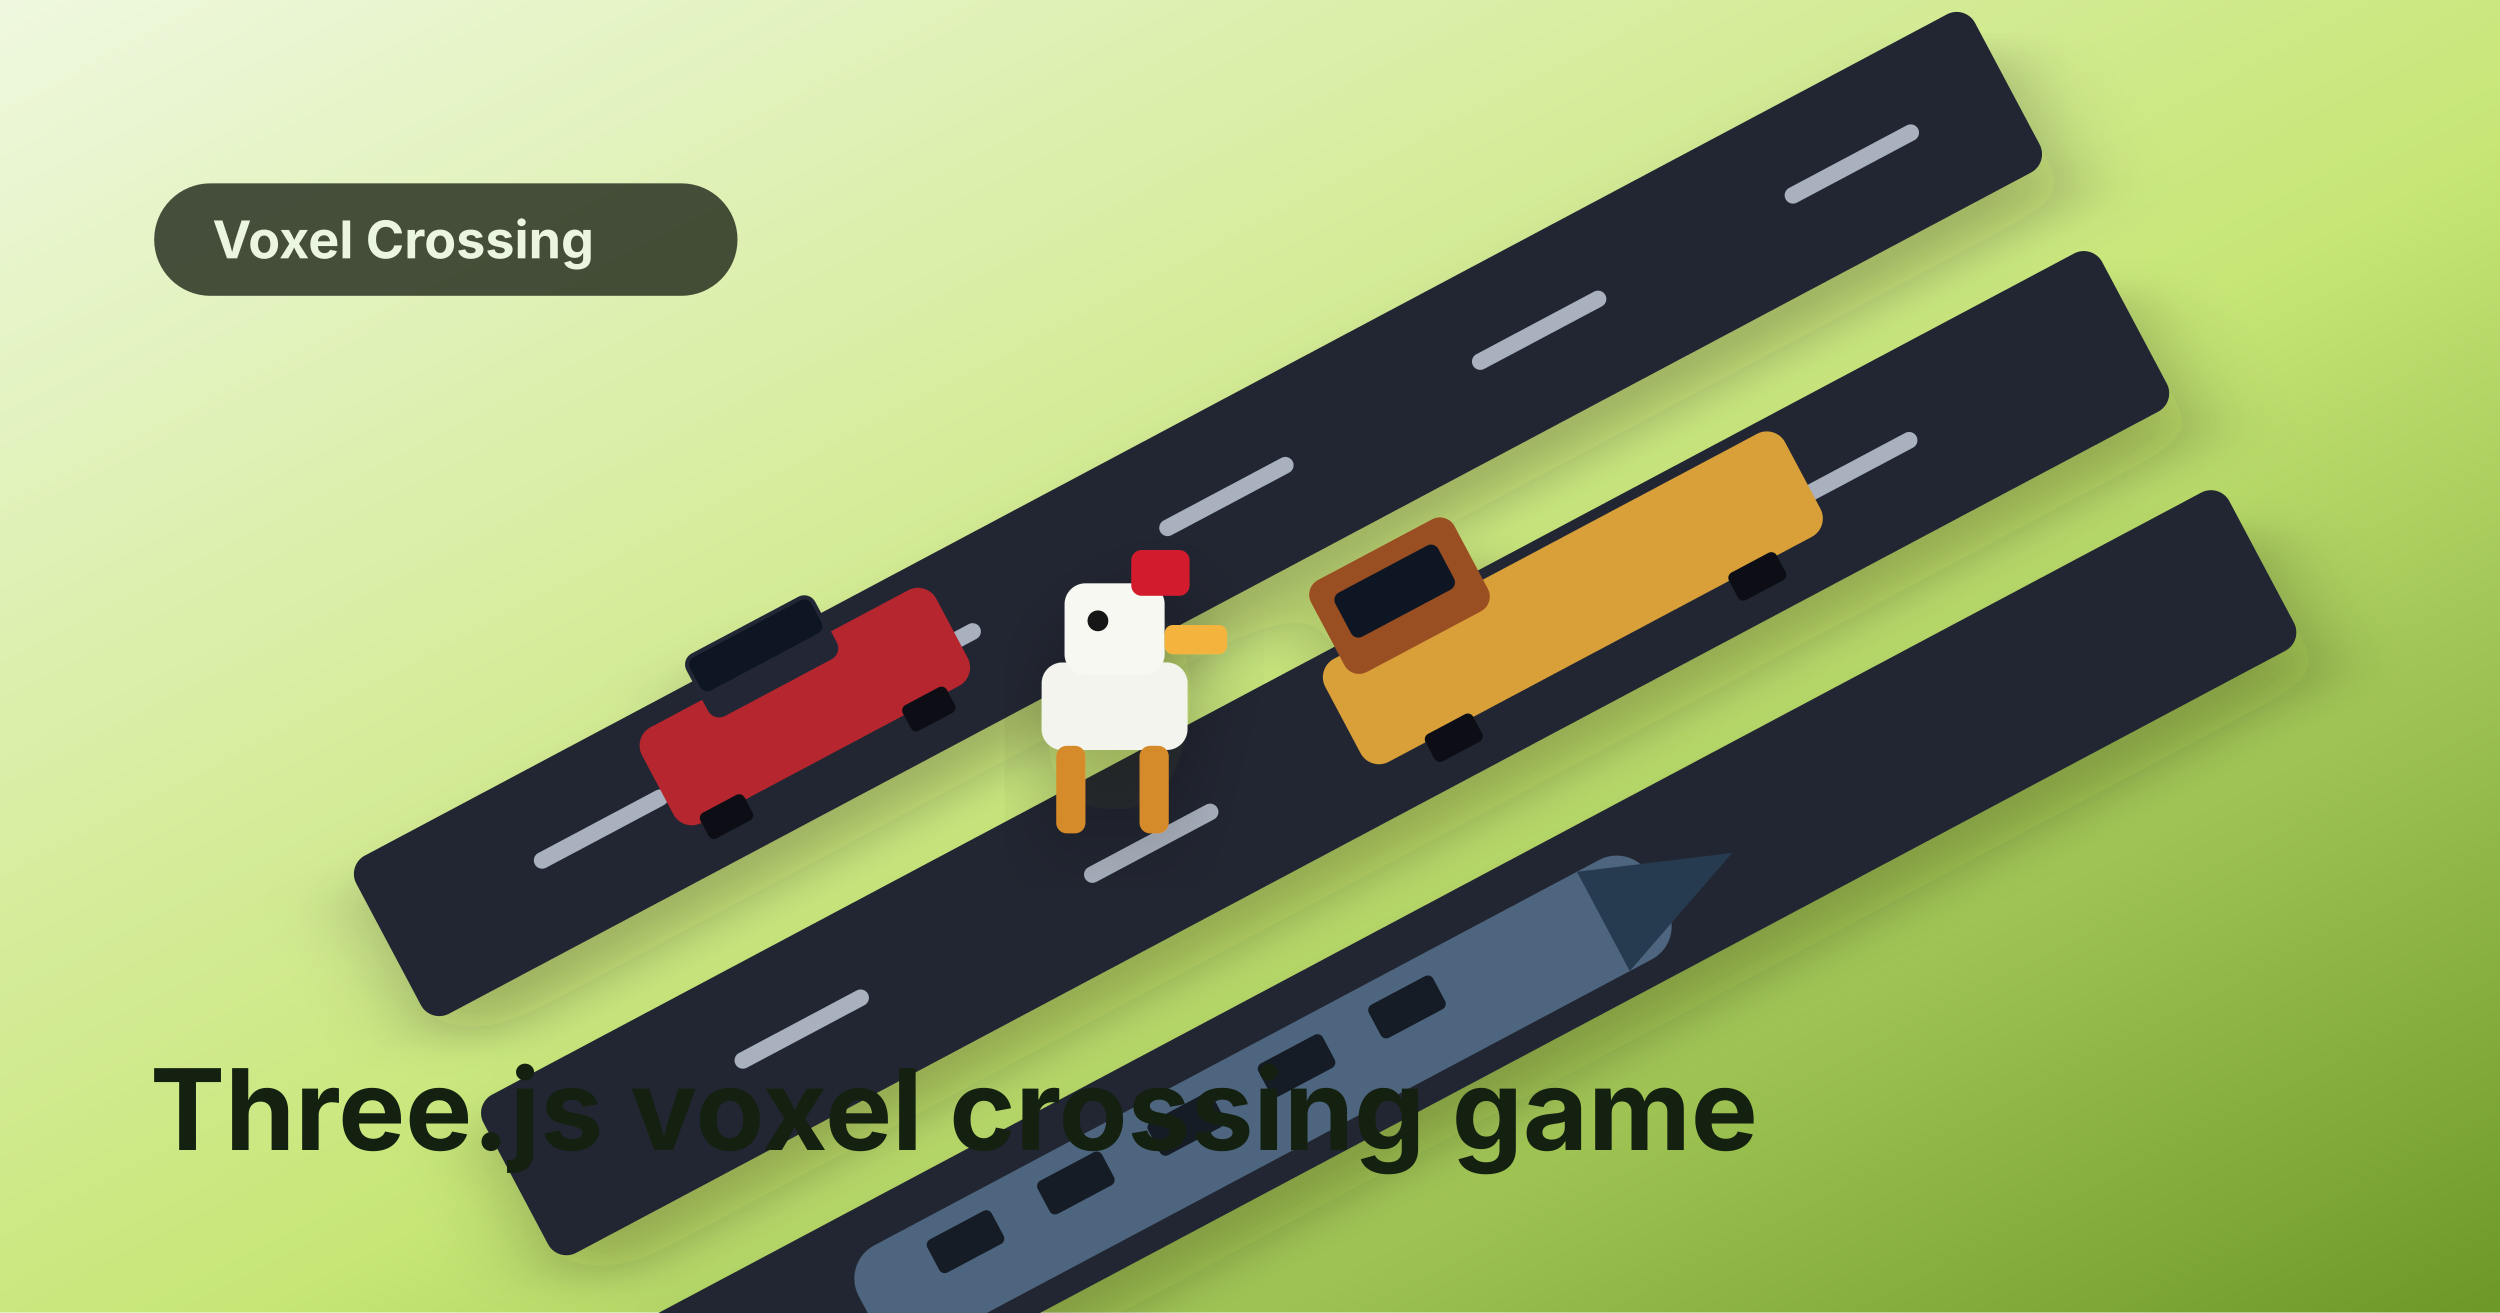
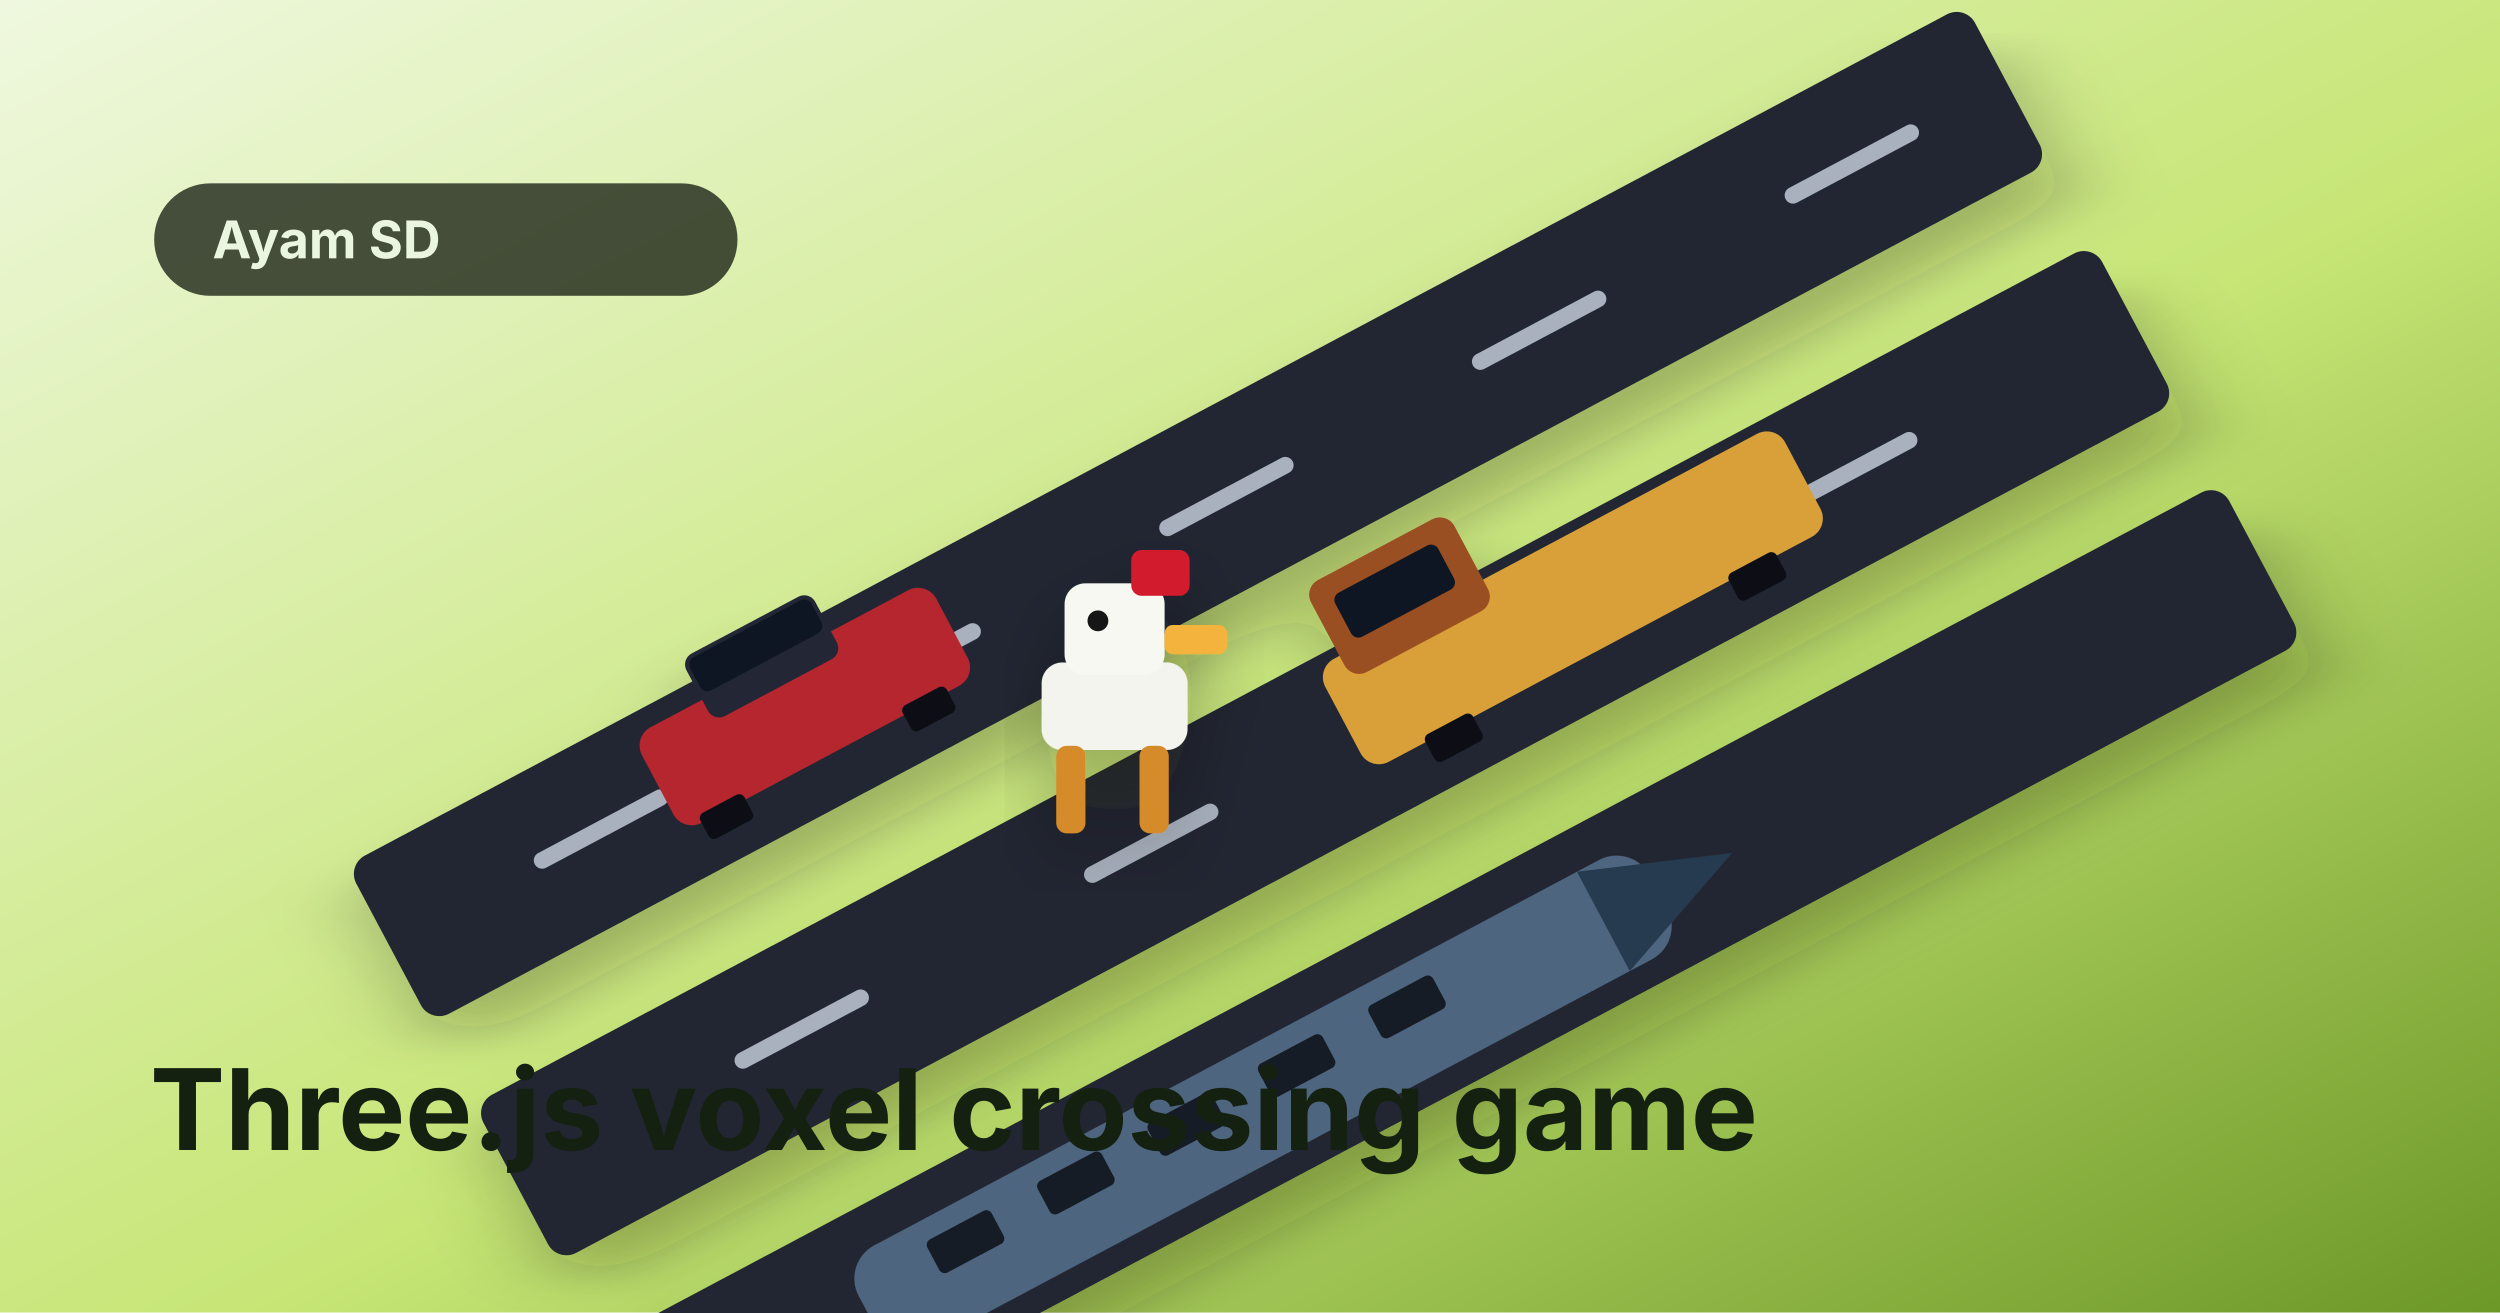
- <svg xmlns="http://www.w3.org/2000/svg" width="1200" height="630" viewBox="0 0 1200 630" role="img" aria-label="Voxel Crossing Game preview">
+ <svg xmlns="http://www.w3.org/2000/svg" width="1200" height="630" viewBox="0 0 1200 630" role="img" aria-label="Ayam SD preview">
  <defs>
    <linearGradient id="bg" x1="0" y1="0" x2="1" y2="1">
      <stop offset="0" stop-color="#eff8df" />
      <stop offset="0.55" stop-color="#c7e676" />
      <stop offset="1" stop-color="#6c9827" />
    </linearGradient>
    <filter id="shadow" x="-20%" y="-20%" width="140%" height="140%">
      <feDropShadow dx="0" dy="18" stdDeviation="18" flood-color="#18220d" flood-opacity="0.28" />
    </filter>
  </defs>
  <rect width="1200" height="630" fill="url(#bg)" />
  <g transform="translate(170 80) rotate(-28 430 235)" filter="url(#shadow)">
    <rect x="0" y="120" width="880" height="86" rx="10" fill="#222833" />
    <rect x="0" y="250" width="880" height="86" rx="10" fill="#222833" />
    <rect x="0" y="380" width="880" height="86" rx="10" fill="#222833" />
    <g fill="#a9b1be">
      <rect x="80" y="158" width="72" height="8" rx="4" />
      <rect x="250" y="158" width="72" height="8" rx="4" />
      <rect x="420" y="158" width="72" height="8" rx="4" />
      <rect x="590" y="158" width="72" height="8" rx="4" />
      <rect x="760" y="158" width="72" height="8" rx="4" />
      <rect x="120" y="288" width="72" height="8" rx="4" />
      <rect x="310" y="288" width="72" height="8" rx="4" />
      <rect x="500" y="288" width="72" height="8" rx="4" />
      <rect x="690" y="288" width="72" height="8" rx="4" />
    </g>
    <g>
      <rect x="150" y="130" width="160" height="52" rx="10" fill="#b5252d" />
      <rect x="188" y="108" width="70" height="34" rx="6" fill="#202735" />
      <rect x="190" y="110" width="66" height="18" rx="4" fill="#0f1720" />
      <rect x="160" y="178" width="24" height="14" rx="3" fill="#0d1118" />
      <rect x="270" y="178" width="24" height="14" rx="3" fill="#0d1118" />
    </g>
    <g>
      <rect x="455" y="255" width="250" height="56" rx="10" fill="#d99f38" />
      <rect x="468" y="218" width="78" height="50" rx="8" fill="#9a4f23" />
      <rect x="478" y="228" width="56" height="24" rx="4" fill="#0e1720" />
      <rect x="485" y="308" width="26" height="15" rx="3" fill="#0d1118" />
      <rect x="650" y="308" width="26" height="15" rx="3" fill="#0d1118" />
    </g>
    <g>
      <rect x="120" y="400" width="430" height="54" rx="18" fill="#4e657e" />
      <path d="M520 400 L590 427 L520 454 Z" fill="#263a4f" />
      <rect x="160" y="410" width="35" height="18" rx="3" fill="#151d25" />
      <rect x="220" y="410" width="35" height="18" rx="3" fill="#151d25" />
      <rect x="280" y="410" width="35" height="18" rx="3" fill="#151d25" />
      <rect x="340" y="410" width="35" height="18" rx="3" fill="#151d25" />
      <rect x="400" y="410" width="35" height="18" rx="3" fill="#151d25" />
    </g>
  </g>
  <g transform="translate(535 322)" filter="url(#shadow)">
    <rect x="-35" y="-4" width="70" height="42" rx="10" fill="#f3f4ed" />
    <rect x="-24" y="-42" width="48" height="44" rx="10" fill="#f7f8f2" />
    <rect x="8" y="-58" width="28" height="22" rx="5" fill="#d21e2f" />
    <rect x="24" y="-22" width="30" height="14" rx="4" fill="#f3b33c" />
    <circle cx="-8" cy="-24" r="5" fill="#151515" />
    <rect x="-28" y="36" width="14" height="42" rx="5" fill="#d68b2c" />
    <rect x="12" y="36" width="14" height="42" rx="5" fill="#d68b2c" />
  </g>
  <g transform="translate(74 88)">
    <rect width="280" height="54" rx="27" fill="#212a1b" opacity="0.82" />
-     <text x="28" y="36" fill="#eaf6df" font-family="Inter,Segoe UI,Arial,sans-serif" font-size="25" font-weight="700">Voxel Crossing</text>
+     <text x="28" y="36" fill="#eaf6df" font-family="Inter,Segoe UI,Arial,sans-serif" font-size="25" font-weight="700">Ayam SD</text>
  </g>
  <text x="72" y="552" fill="#142010" font-family="Inter,Segoe UI,Arial,sans-serif" font-size="54" font-weight="750">Three.js voxel crossing game</text>
</svg>
